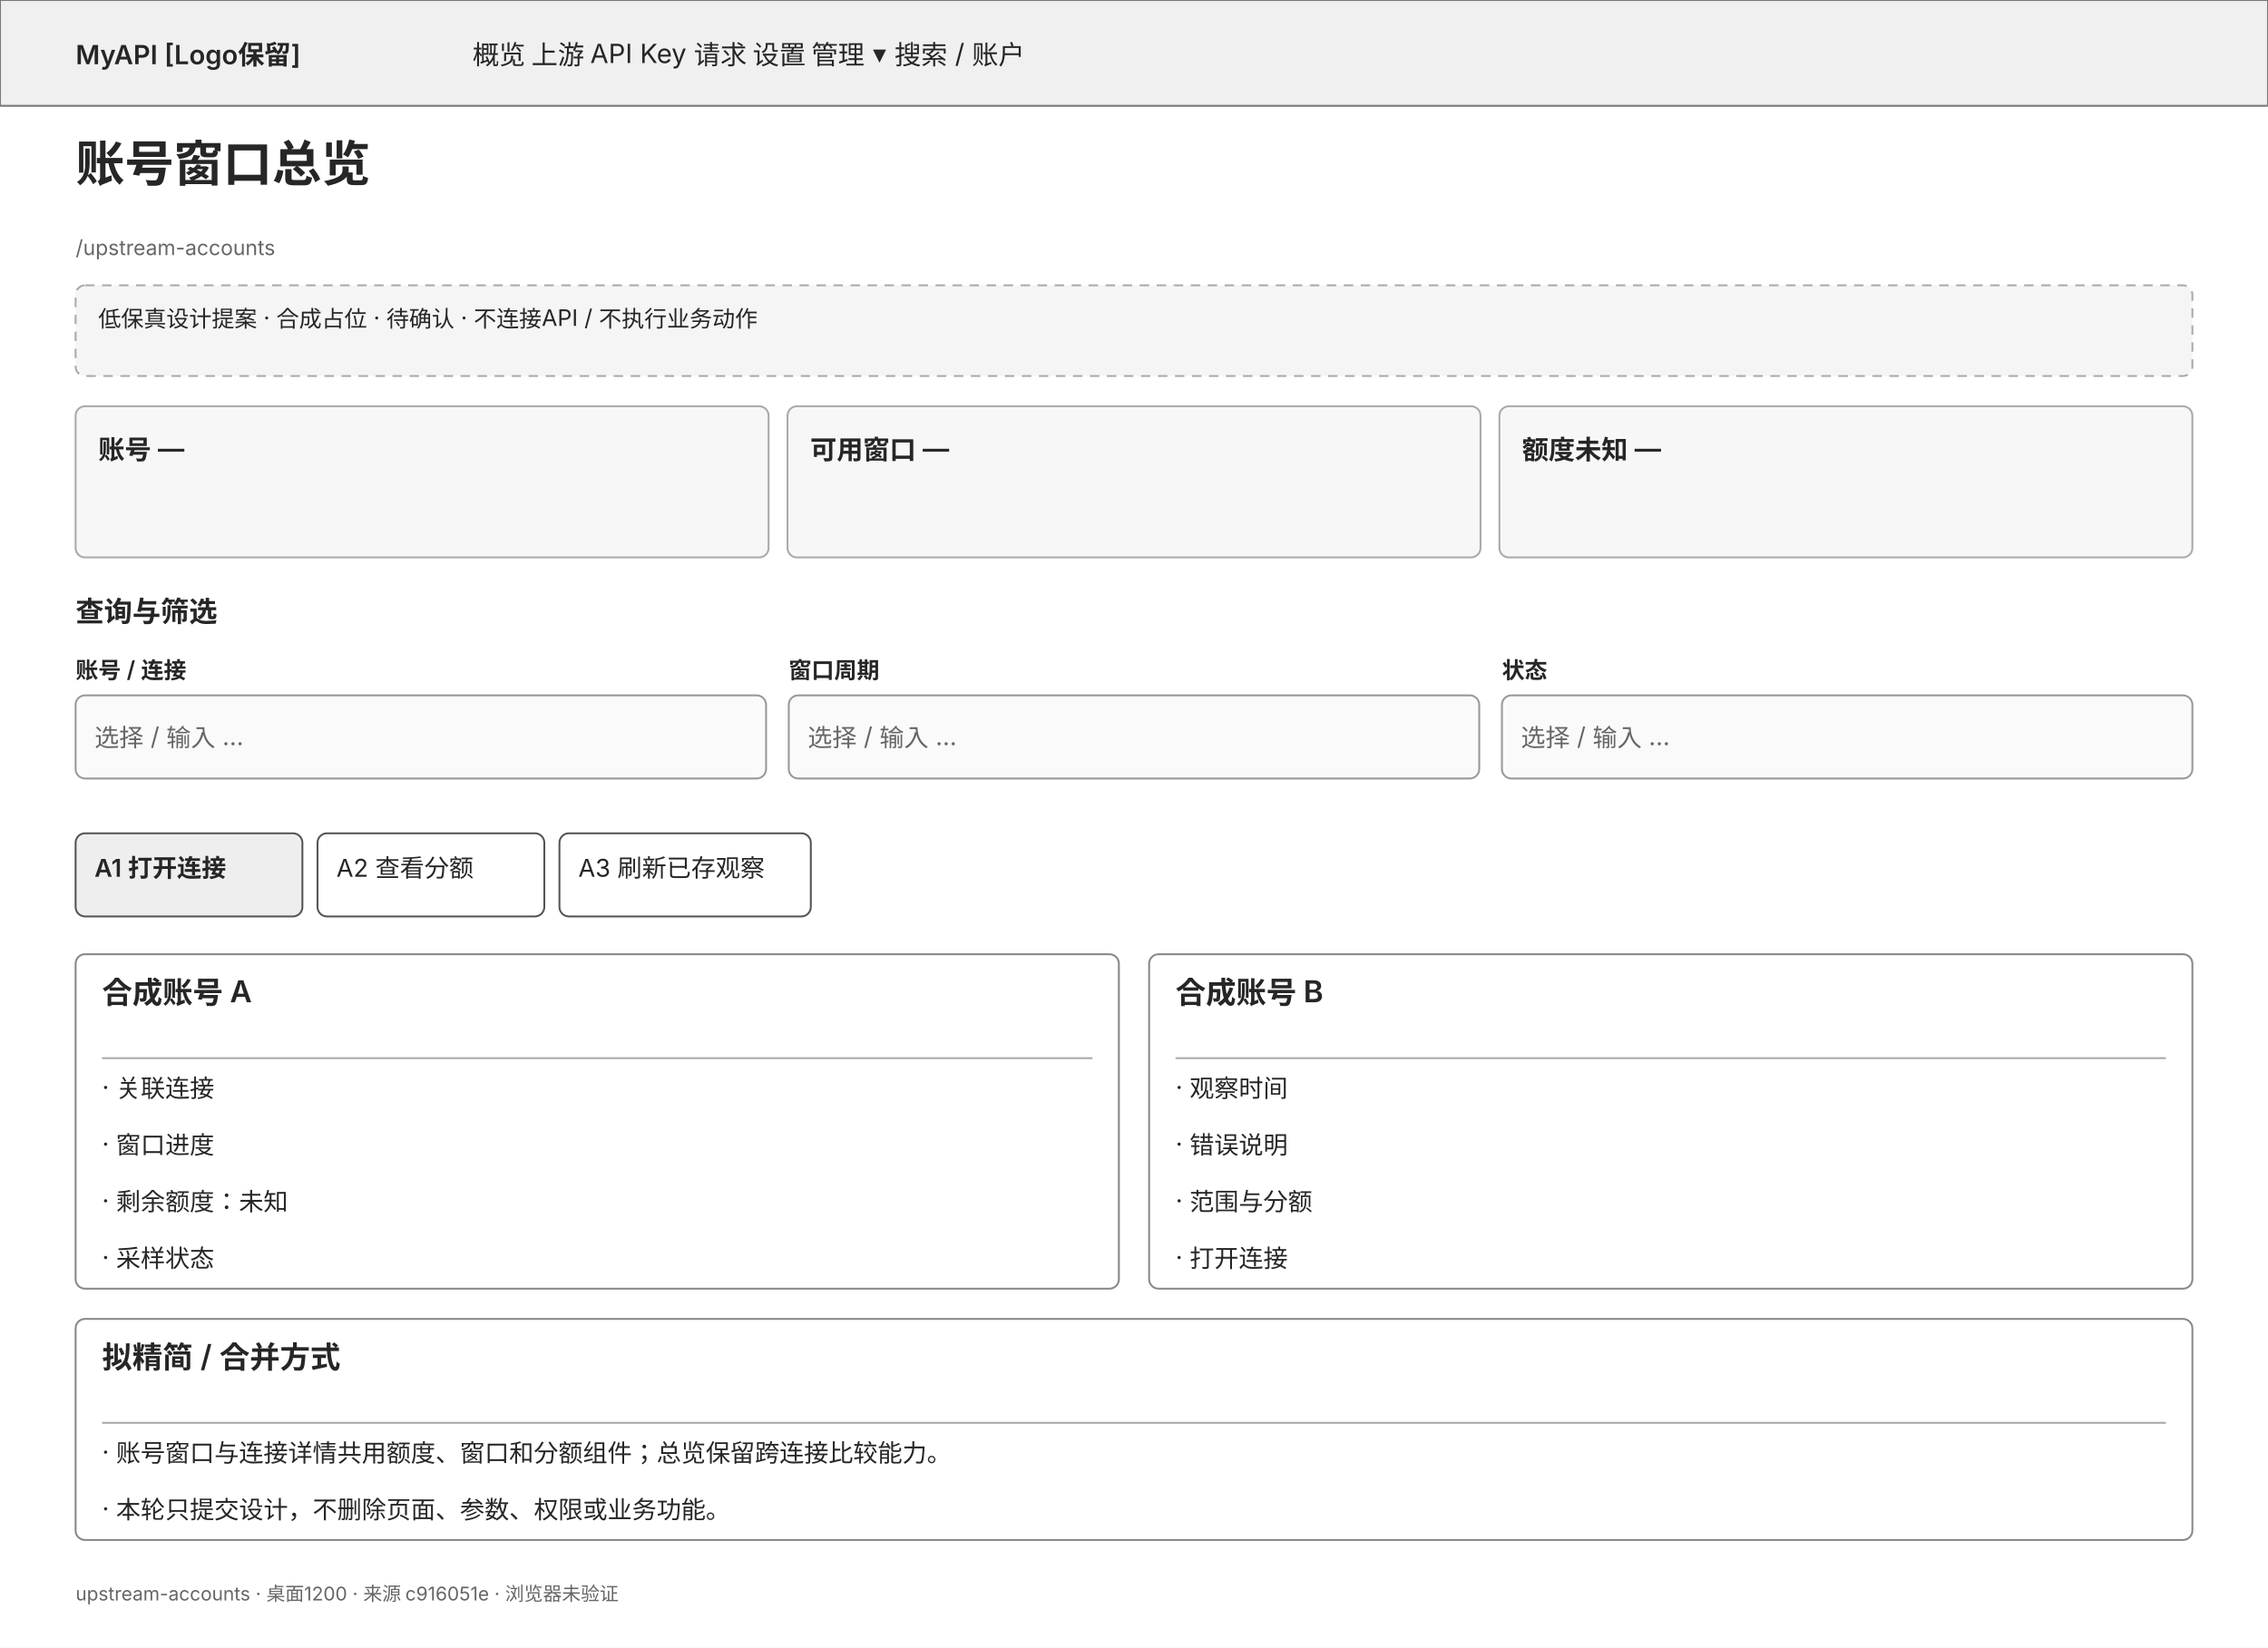
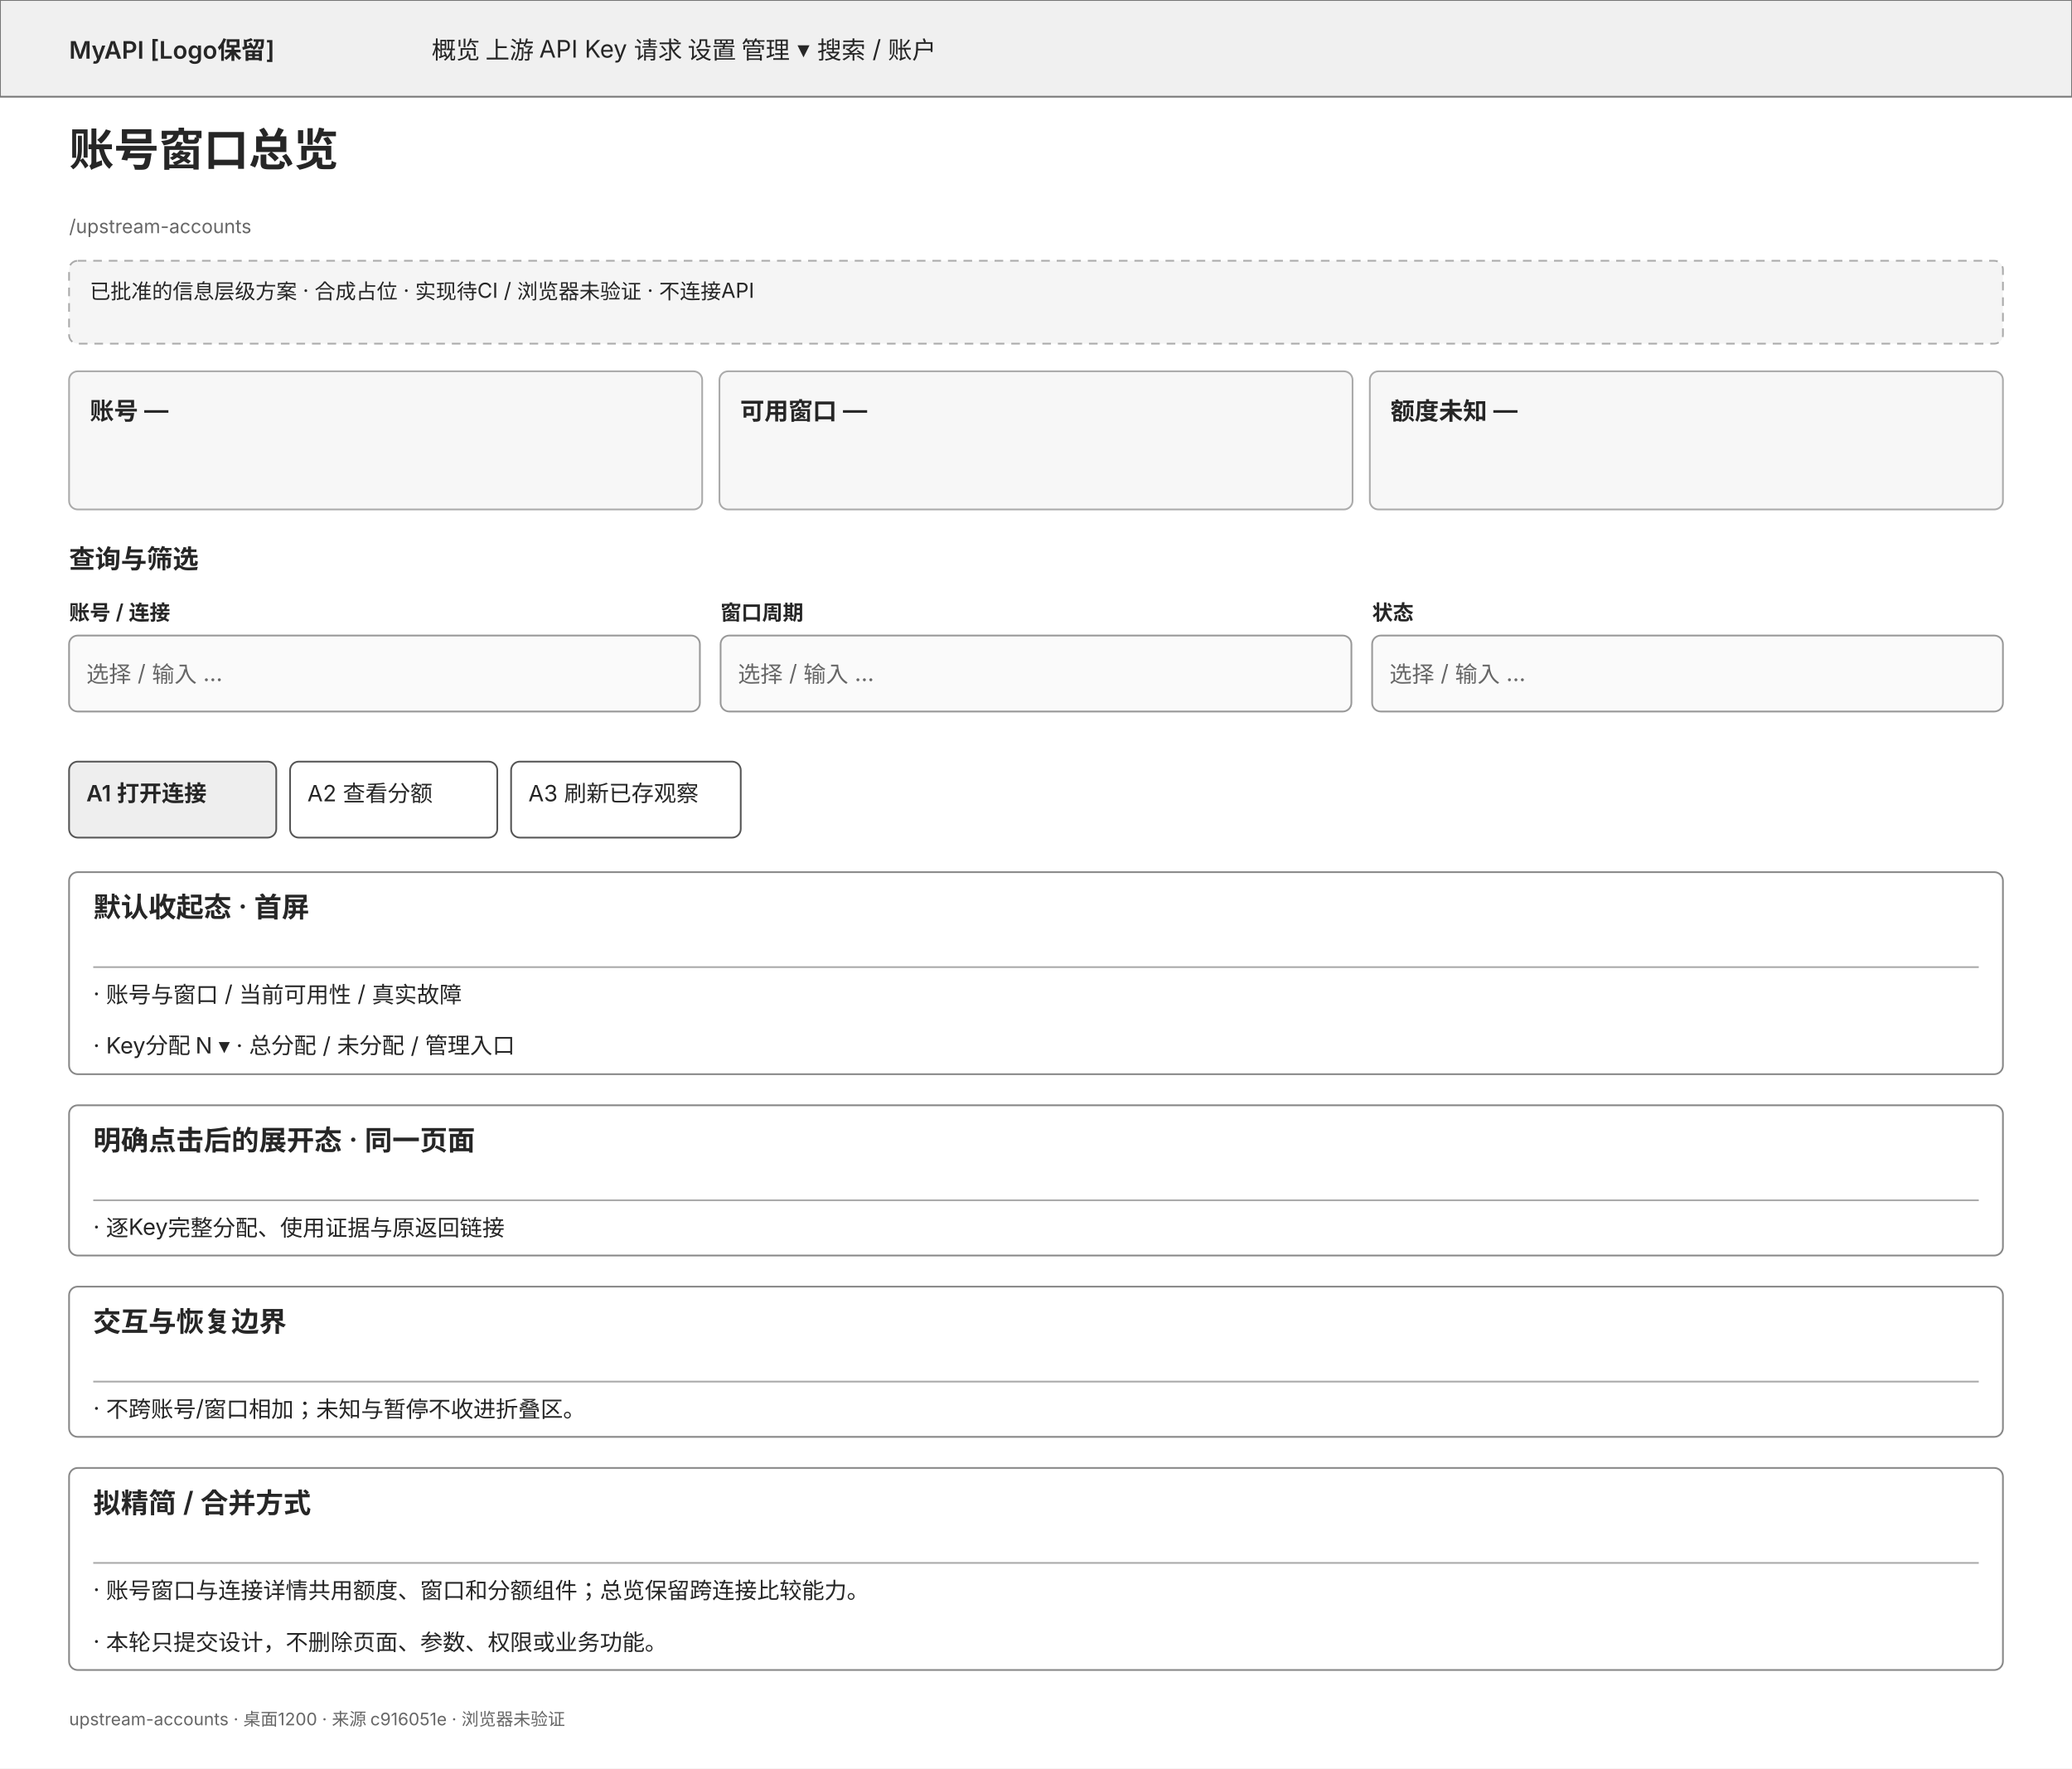
- <svg xmlns="http://www.w3.org/2000/svg" width="1200" height="872" viewBox="0 0 1200 872" role="img" aria-labelledby="title desc">
+ <svg xmlns="http://www.w3.org/2000/svg" width="1200" height="1024" viewBox="0 0 1200 1024" role="img" aria-labelledby="title desc">
  <rect width="100%" height="100%" fill="#ffffff" />
  <g font-family="system-ui, -apple-system, BlinkMacSystemFont, sans-serif">
    <rect x="0" y="0" width="1200" height="56" rx="0" fill="#f0f0f0" stroke="#777777" />
    <text x="40" y="34" font-size="14" font-weight="600" fill="#262626">MyAPI  [Logo保留]</text>
    <text x="250" y="34" font-size="14" font-weight="normal" fill="#262626">概览    上游    API Key    请求    设置    管理 ▾       搜索 / 账户</text>
    <text x="40" y="96" font-size="26" font-weight="600" fill="#262626">账号窗口总览</text>
    <text x="40" y="135" font-size="11" font-weight="normal" fill="#666666">/upstream-accounts</text>
    <rect x="40" y="151" width="1120" height="48" rx="5" fill="#f5f5f5" stroke="#aaaaaa" stroke-dasharray="5 4" />
-     <text x="52" y="173" font-size="12" font-weight="normal" fill="#262626">低保真设计提案 · 合成占位 · 待确认 · 不连接API / 不执行业务动作</text>
+     <text x="52" y="173" font-size="12" font-weight="normal" fill="#262626">已批准的信息层级方案 · 合成占位 · 实现待CI / 浏览器未验证 · 不连接API</text>
    <rect x="40.0" y="215" width="366.667" height="80" rx="5" fill="#f7f7f7" stroke="#aaaaaa" />
    <text x="52.0" y="243" font-size="14" font-weight="600" fill="#262626">账号 —</text>
    <rect x="416.667" y="215" width="366.667" height="80" rx="5" fill="#f7f7f7" stroke="#aaaaaa" />
    <text x="428.667" y="243" font-size="14" font-weight="600" fill="#262626">可用窗口 —</text>
    <rect x="793.333" y="215" width="366.667" height="80" rx="5" fill="#f7f7f7" stroke="#aaaaaa" />
    <text x="805.333" y="243" font-size="14" font-weight="600" fill="#262626">额度未知 —</text>
    <text x="40" y="329" font-size="15" font-weight="600" fill="#262626">查询与筛选</text>
    <text x="40.0" y="359" font-size="12" font-weight="600" fill="#262626">账号 / 连接</text>
    <rect x="40.0" y="368" width="365.333" height="44" rx="5" fill="#fafafa" stroke="#999999" />
    <text x="50.0" y="395" font-size="13" font-weight="normal" fill="#666666">选择 / 输入 …</text>
    <text x="417.333" y="359" font-size="12" font-weight="600" fill="#262626">窗口周期</text>
    <rect x="417.333" y="368" width="365.333" height="44" rx="5" fill="#fafafa" stroke="#999999" />
    <text x="427.333" y="395" font-size="13" font-weight="normal" fill="#666666">选择 / 输入 …</text>
    <text x="794.667" y="359" font-size="12" font-weight="600" fill="#262626">状态</text>
    <rect x="794.667" y="368" width="365.333" height="44" rx="5" fill="#fafafa" stroke="#999999" />
    <text x="804.667" y="395" font-size="13" font-weight="normal" fill="#666666">选择 / 输入 …</text>
    <rect x="40" y="441" width="120" height="44" rx="5" fill="#eeeeee" stroke="#555555" />
    <text x="50" y="464" font-size="13" font-weight="600" fill="#262626">A1 打开连接</text>
    <rect x="168" y="441" width="120" height="44" rx="5" fill="#ffffff" stroke="#555555" />
    <text x="178" y="464" font-size="13" font-weight="normal" fill="#262626">A2 查看分额</text>
    <rect x="296" y="441" width="133" height="44" rx="5" fill="#ffffff" stroke="#555555" />
    <text x="306" y="464" font-size="13" font-weight="normal" fill="#262626">A3 刷新已存观察</text>
-     <rect x="40.0" y="505" width="552.0" height="177" rx="5" fill="#ffffff" stroke="#888888" />
-     <text x="54.0" y="531" font-size="16" font-weight="600" fill="#262626">合成账号 A</text>
-     <line x1="54.0" y1="560" x2="578.0" y2="560" stroke="#aaaaaa" />
-     <text x="54.0" y="580" font-size="13" font-weight="normal" fill="#262626">· 关联连接</text>
-     <text x="54.0" y="610" font-size="13" font-weight="normal" fill="#262626">· 窗口进度</text>
-     <text x="54.0" y="640" font-size="13" font-weight="normal" fill="#262626">· 剩余额度：未知</text>
-     <text x="54.0" y="670" font-size="13" font-weight="normal" fill="#262626">· 采样状态</text>
-     <rect x="608.0" y="505" width="552.0" height="177" rx="5" fill="#ffffff" stroke="#888888" />
-     <text x="622.0" y="531" font-size="16" font-weight="600" fill="#262626">合成账号 B</text>
-     <line x1="622.0" y1="560" x2="1146.0" y2="560" stroke="#aaaaaa" />
-     <text x="622.0" y="580" font-size="13" font-weight="normal" fill="#262626">· 观察时间</text>
-     <text x="622.0" y="610" font-size="13" font-weight="normal" fill="#262626">· 错误说明</text>
-     <text x="622.0" y="640" font-size="13" font-weight="normal" fill="#262626">· 范围与分额</text>
-     <text x="622.0" y="670" font-size="13" font-weight="normal" fill="#262626">· 打开连接</text>
-     <rect x="40" y="698" width="1120" height="117" rx="5" fill="#ffffff" stroke="#888888" />
-     <text x="54" y="724" font-size="16" font-weight="600" fill="#262626">拟精简 / 合并方式</text>
-     <line x1="54" y1="753" x2="1146" y2="753" stroke="#aaaaaa" />
-     <text x="54" y="773" font-size="13" font-weight="normal" fill="#262626">· 账号窗口与连接详情共用额度、窗口和分额组件；总览保留跨连接比较能力。</text>
-     <text x="54" y="803" font-size="13" font-weight="normal" fill="#262626">· 本轮只提交设计，不删除页面、参数、权限或业务功能。</text>
-     <text x="40" y="847" font-size="10" font-weight="normal" fill="#666666">upstream-accounts · 桌面1200 · 来源 c916051e · 浏览器未验证</text>
+     <rect x="40" y="505" width="1120" height="117" rx="5" fill="#ffffff" stroke="#888888" />
+     <text x="54" y="531" font-size="16" font-weight="600" fill="#262626">默认收起态 · 首屏</text>
+     <line x1="54" y1="560" x2="1146" y2="560" stroke="#aaaaaa" />
+     <text x="54" y="580" font-size="13" font-weight="normal" fill="#262626">· 账号与窗口 / 当前可用性 / 真实故障</text>
+     <text x="54" y="610" font-size="13" font-weight="normal" fill="#262626">· Key分配 N ▾ · 总分配 / 未分配 / 管理入口</text>
+     <rect x="40" y="640" width="1120" height="87" rx="5" fill="#ffffff" stroke="#888888" />
+     <text x="54" y="666" font-size="16" font-weight="600" fill="#262626">明确点击后的展开态 · 同一页面</text>
+     <line x1="54" y1="695" x2="1146" y2="695" stroke="#aaaaaa" />
+     <text x="54" y="715" font-size="13" font-weight="normal" fill="#262626">· 逐Key完整分配、使用证据与原返回链接</text>
+     <rect x="40" y="745" width="1120" height="87" rx="5" fill="#ffffff" stroke="#888888" />
+     <text x="54" y="771" font-size="16" font-weight="600" fill="#262626">交互与恢复边界</text>
+     <line x1="54" y1="800" x2="1146" y2="800" stroke="#aaaaaa" />
+     <text x="54" y="820" font-size="13" font-weight="normal" fill="#262626">· 不跨账号/窗口相加；未知与暂停不收进折叠区。</text>
+     <rect x="40" y="850" width="1120" height="117" rx="5" fill="#ffffff" stroke="#888888" />
+     <text x="54" y="876" font-size="16" font-weight="600" fill="#262626">拟精简 / 合并方式</text>
+     <line x1="54" y1="905" x2="1146" y2="905" stroke="#aaaaaa" />
+     <text x="54" y="925" font-size="13" font-weight="normal" fill="#262626">· 账号窗口与连接详情共用额度、窗口和分额组件；总览保留跨连接比较能力。</text>
+     <text x="54" y="955" font-size="13" font-weight="normal" fill="#262626">· 本轮只提交设计，不删除页面、参数、权限或业务功能。</text>
+     <text x="40" y="999" font-size="10" font-weight="normal" fill="#666666">upstream-accounts · 桌面1200 · 来源 c916051e · 浏览器未验证</text>
  </g>
</svg>
